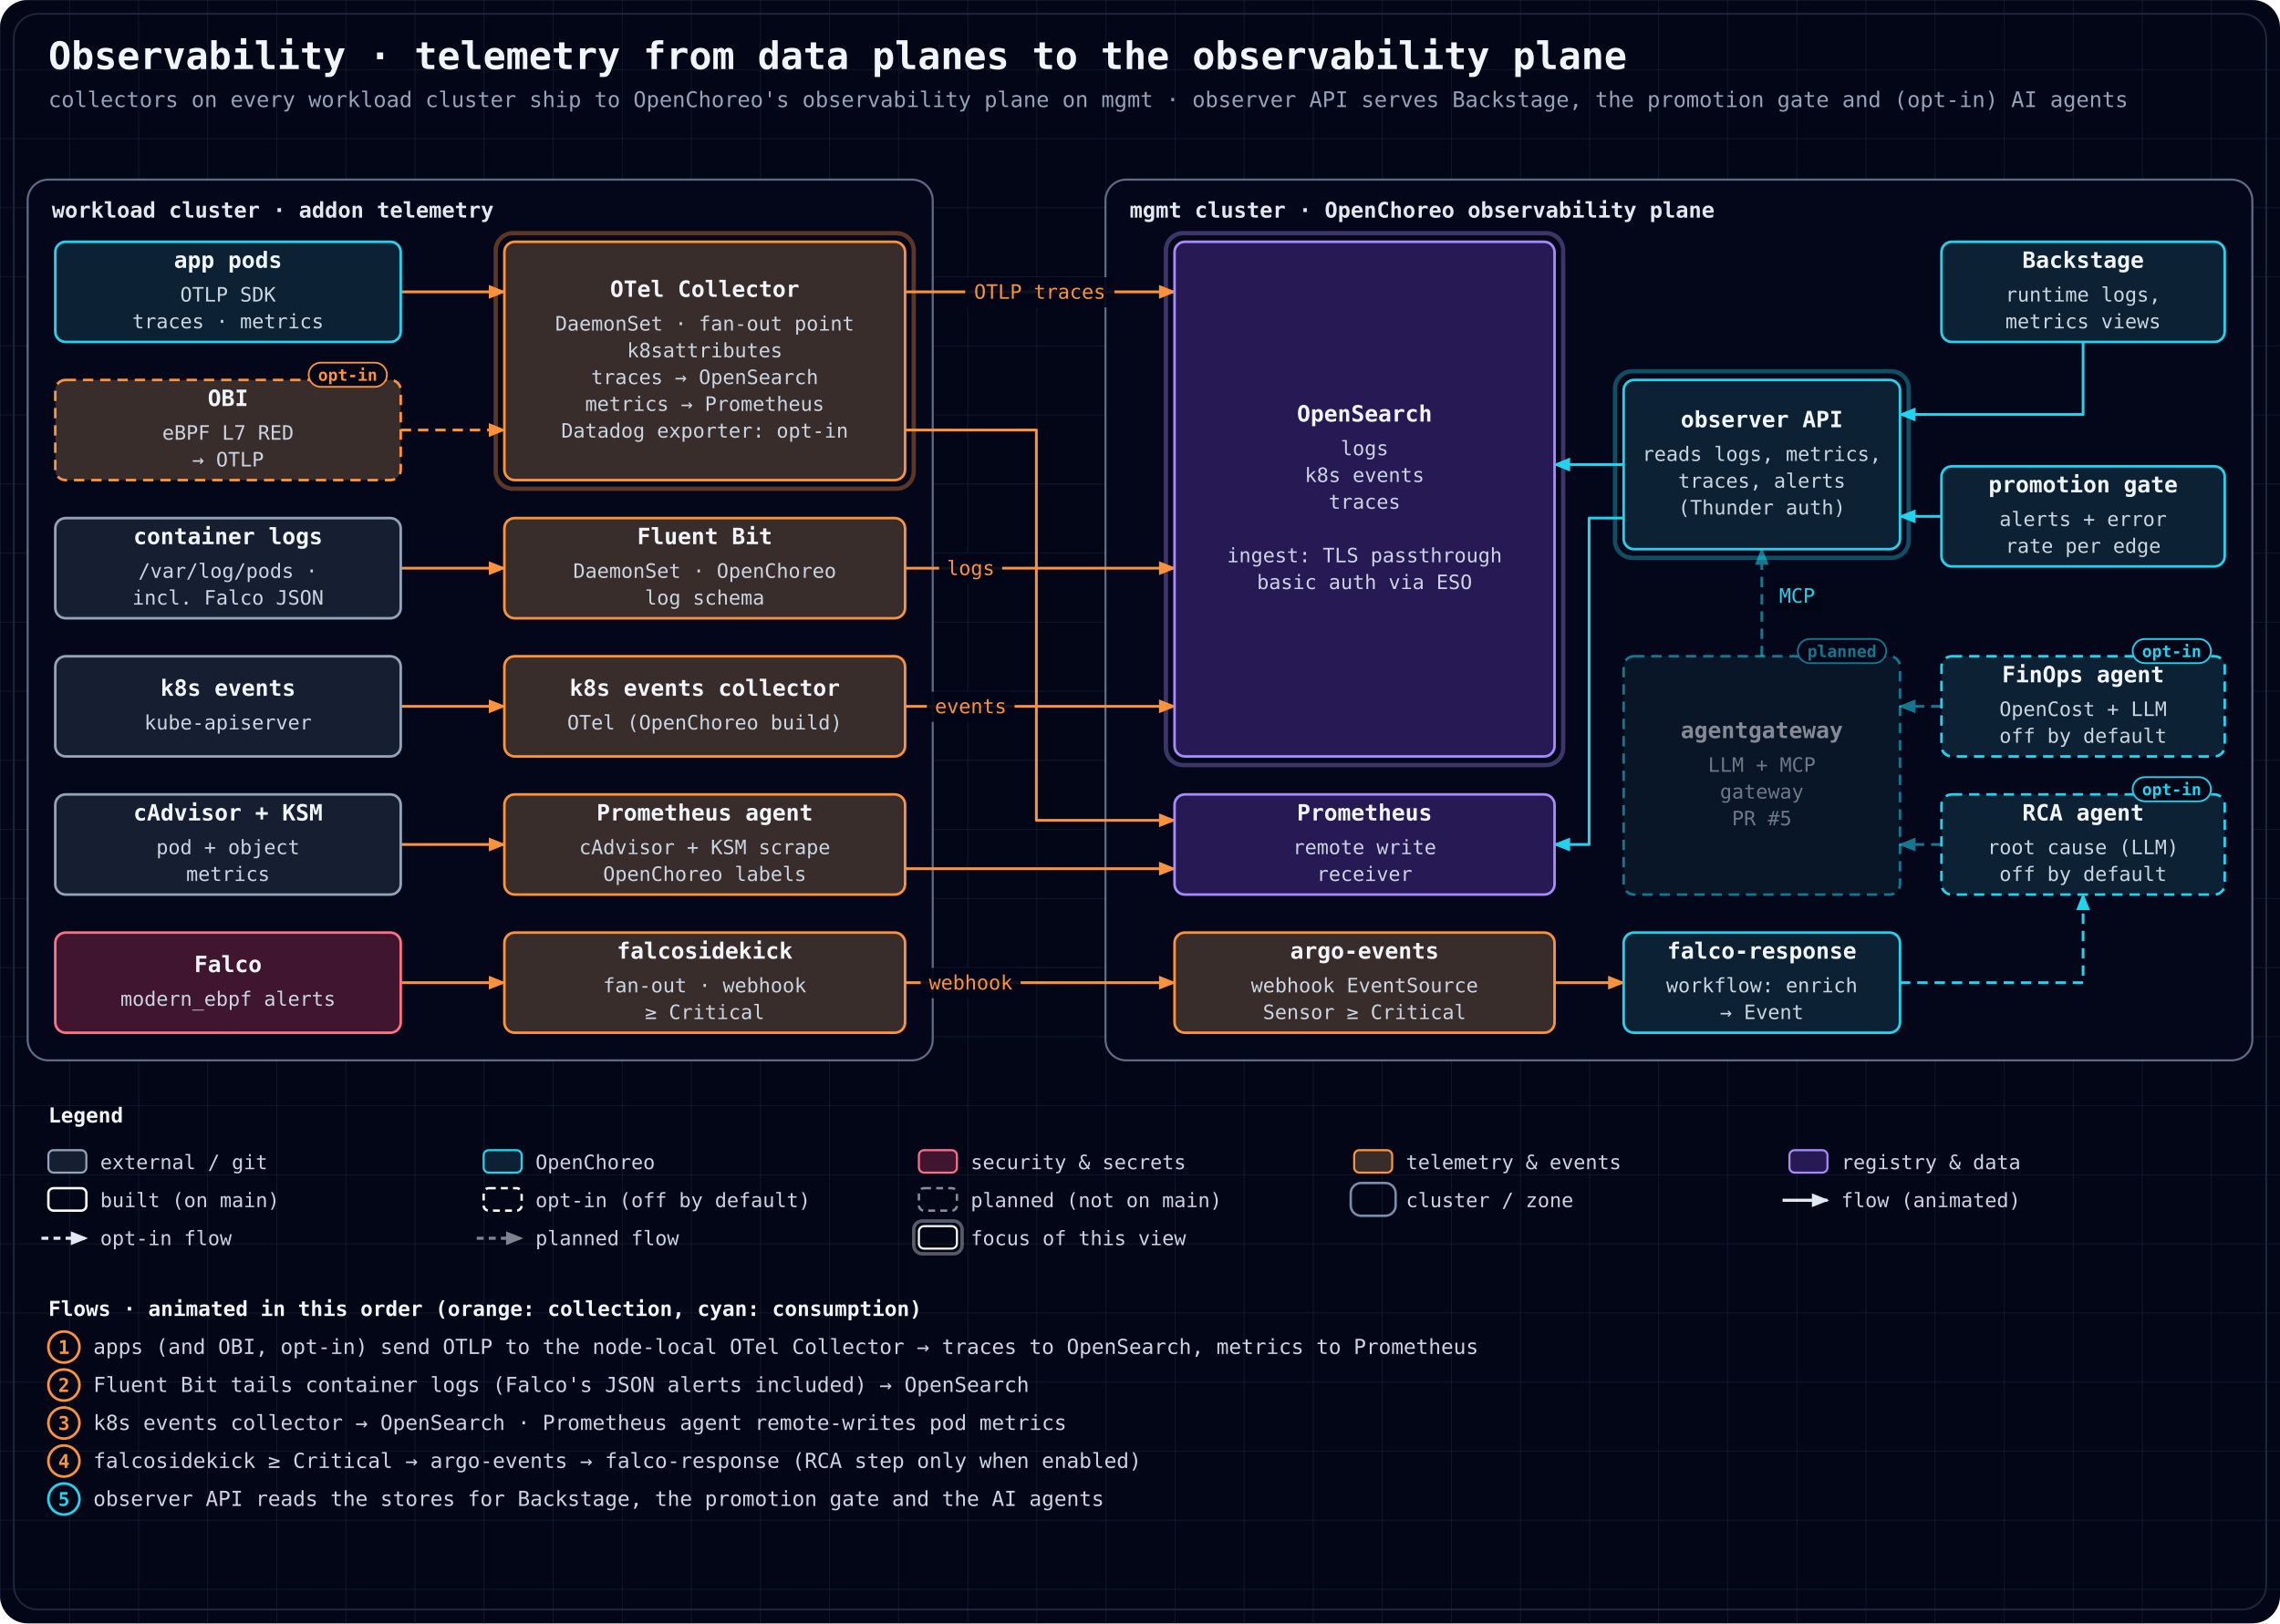
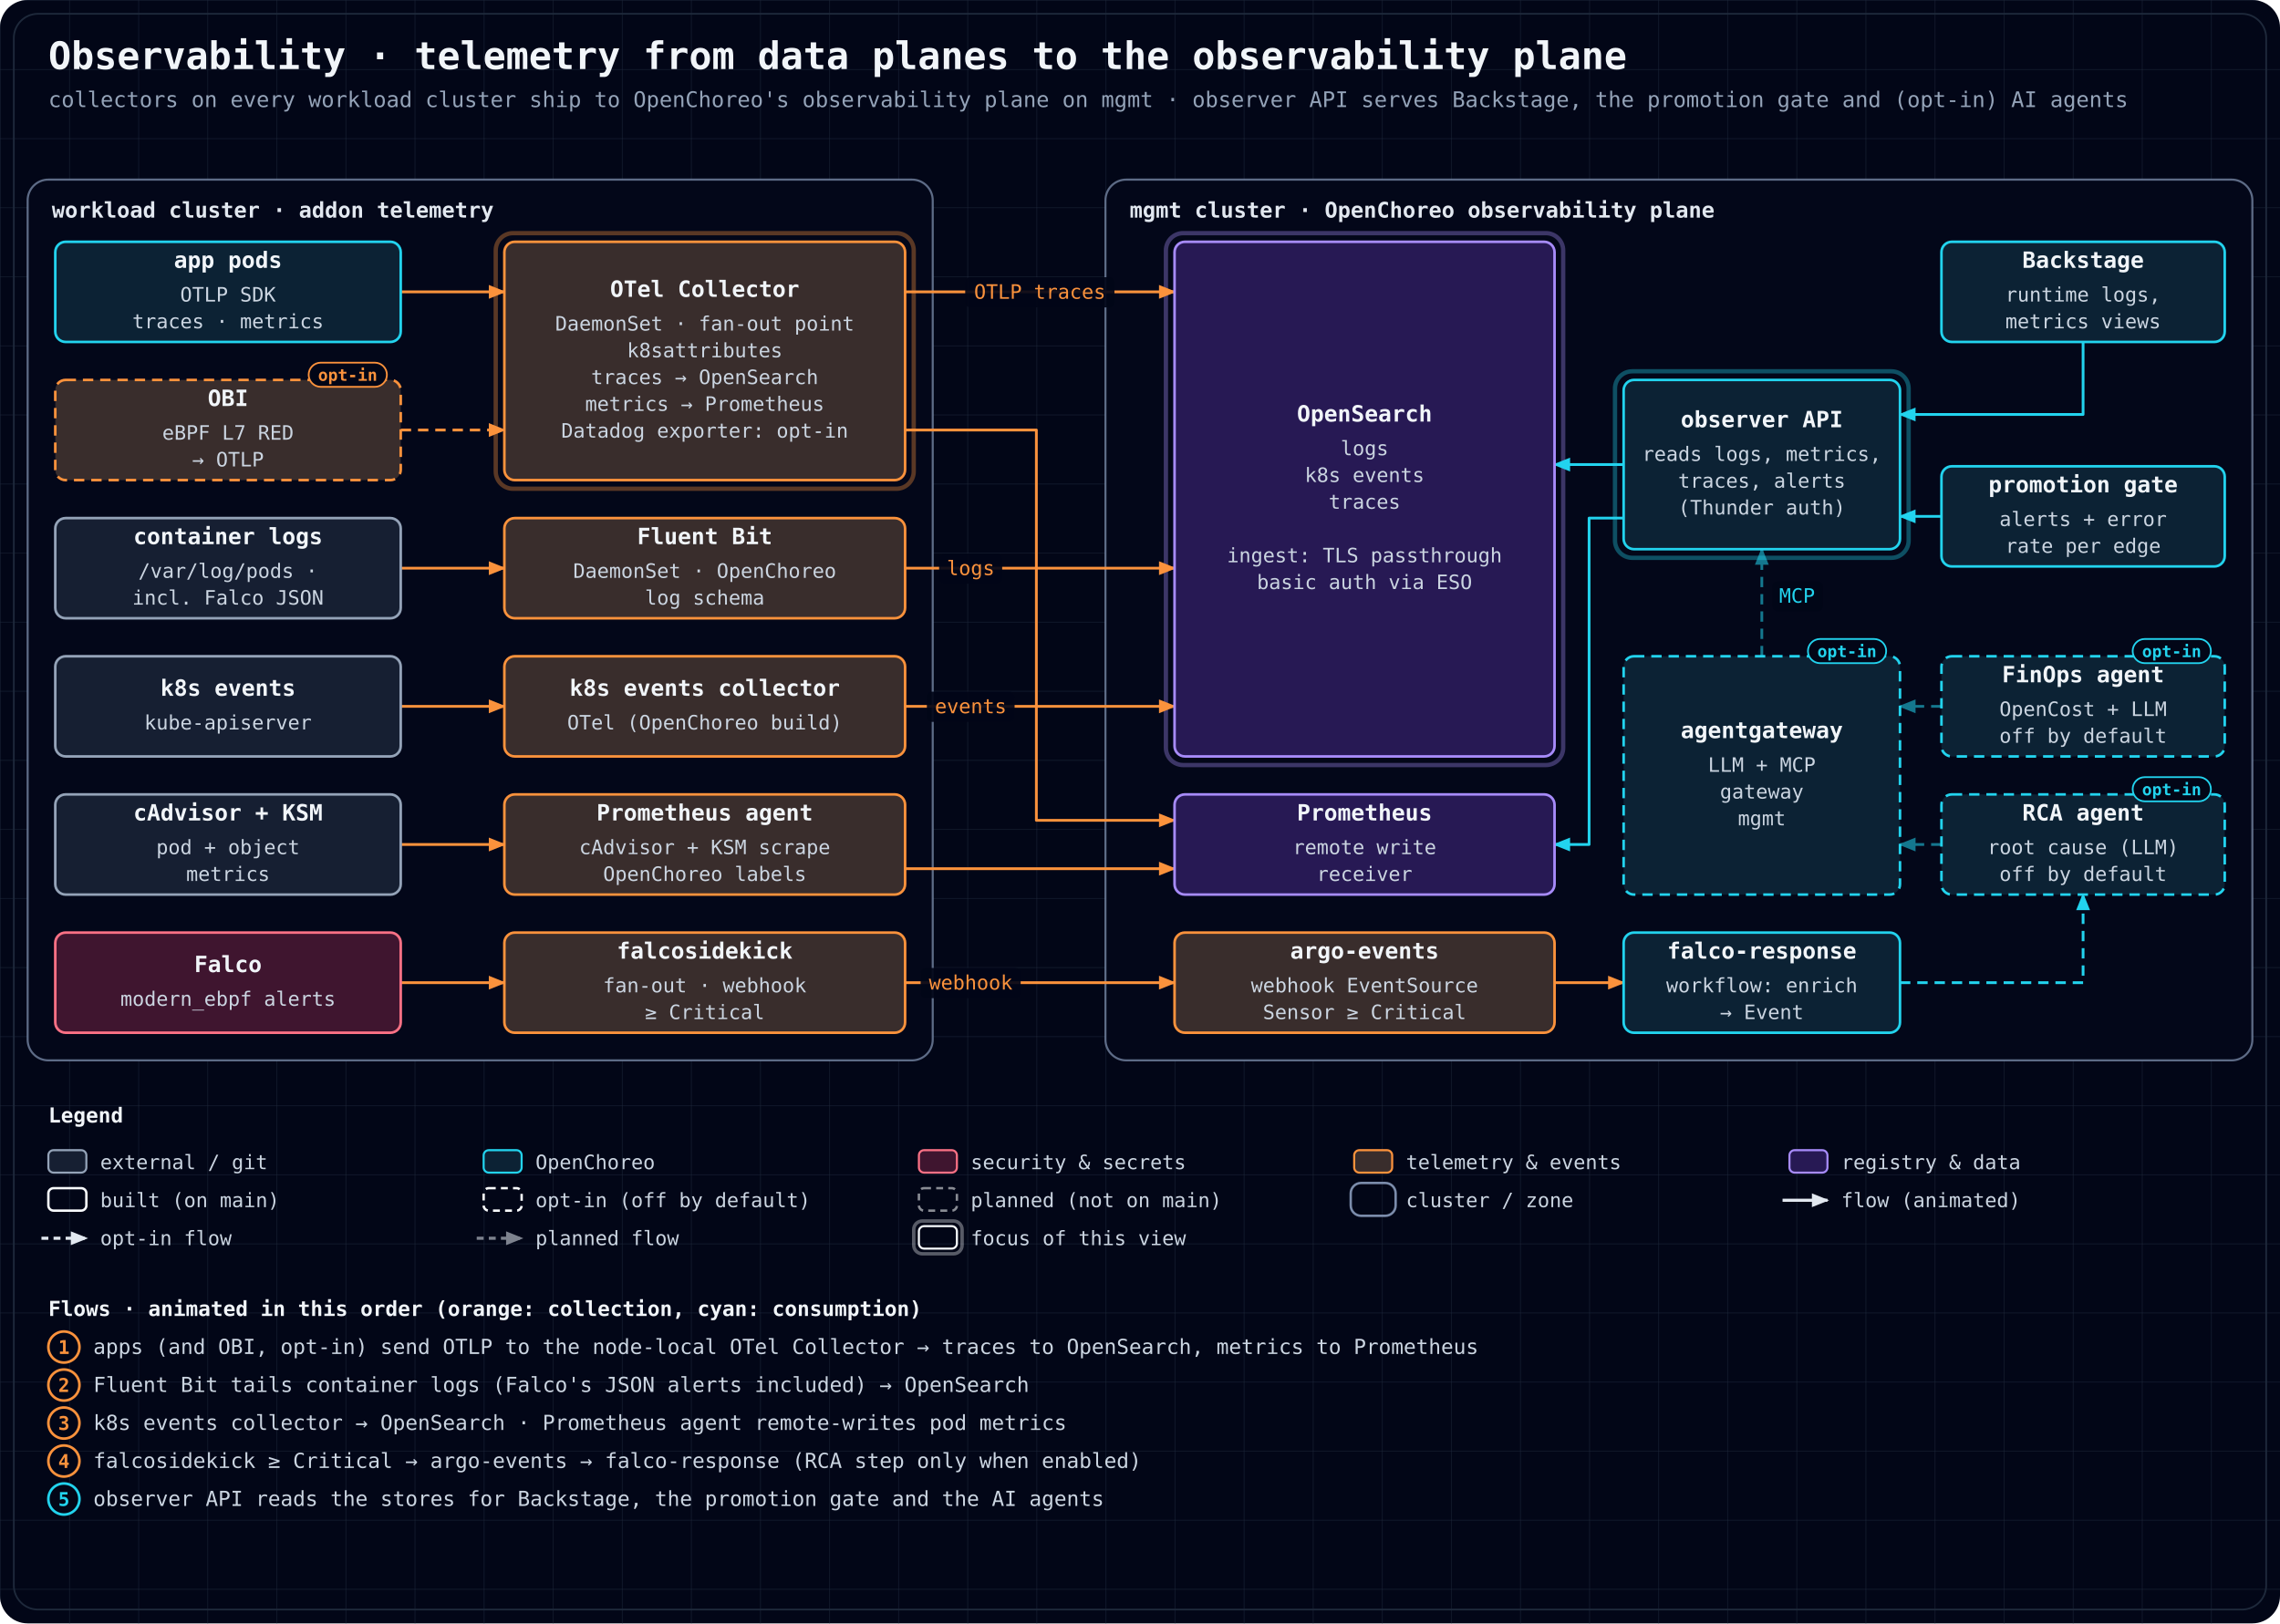
<svg xmlns="http://www.w3.org/2000/svg" width="1320" height="940" viewBox="0 0 1320 940" role="img" aria-label="Observability · telemetry from data planes to the observability plane">
  <style>.fx{fill:none;stroke-width:3;stroke-linecap:round;stroke-dasharray:5 9;opacity:0;animation:fxdash .8s linear infinite,fxseq 10.50s linear infinite both}@keyframes fxdash{to{stroke-dashoffset:-14}}@keyframes fxseq{0%{opacity:.3}4%{opacity:1}18.9%{opacity:1}24.9%{opacity:.3}100%{opacity:.3}}.pulse{opacity:.35;animation:pulse 2.6s ease-in-out infinite}@keyframes pulse{0%,100%{opacity:.15}50%{opacity:.9}}@media (prefers-reduced-motion:reduce){.fx,.pulse{animation:none}.fx{opacity:0}.pulse{opacity:.35}}</style>
  <defs>
    <pattern id="grid" width="40" height="40" patternUnits="userSpaceOnUse">
      <path d="M 40 0 L 0 0 0 40" fill="none" stroke="#1e293b" stroke-width="0.5" />
    </pattern>
    <marker id="ah22d3ee" markerWidth="10" markerHeight="8" refX="9" refY="4" orient="auto" markerUnits="userSpaceOnUse">
      <path d="M0,0 L10,4 L0,8 z" fill="#22d3ee" />
    </marker>
    <marker id="ahe2e8f0" markerWidth="10" markerHeight="8" refX="9" refY="4" orient="auto" markerUnits="userSpaceOnUse">
      <path d="M0,0 L10,4 L0,8 z" fill="#e2e8f0" />
    </marker>
    <marker id="ahfb923c" markerWidth="10" markerHeight="8" refX="9" refY="4" orient="auto" markerUnits="userSpaceOnUse">
      <path d="M0,0 L10,4 L0,8 z" fill="#fb923c" />
    </marker>
  </defs>
  <rect width="1320" height="940" rx="16" fill="#020617" />
  <rect width="1320" height="940" rx="16" fill="url(#grid)" />
  <rect x="8" y="8" width="1304" height="924" rx="14" fill="none" stroke="#1e293b" stroke-width="1" />
  <rect x="16" y="104" width="524" height="510" rx="12" fill="#020617" stroke="none" />
  <rect x="16" y="104" width="524" height="510" rx="12" fill="#0f172a" fill-opacity="0.10" stroke="#7b8cab" stroke-opacity="0.75" stroke-width="1.2" />
  <text x="30.0" y="126.0" font-family="JetBrains Mono, ui-monospace, SFMono-Regular, Menlo, monospace" font-size="12.5" font-weight="700" fill="#e2e8f0" text-anchor="start">workload cluster · addon telemetry</text>
  <rect x="640" y="104" width="664" height="510" rx="12" fill="#020617" stroke="none" />
  <rect x="640" y="104" width="664" height="510" rx="12" fill="#0f172a" fill-opacity="0.10" stroke="#7b8cab" stroke-opacity="0.75" stroke-width="1.2" />
  <text x="654.0" y="126.0" font-family="JetBrains Mono, ui-monospace, SFMono-Regular, Menlo, monospace" font-size="12.5" font-weight="700" fill="#e2e8f0" text-anchor="start">mgmt cluster · OpenChoreo observability plane</text>
  <rect class="pulse" x="287" y="135" width="242" height="148" rx="10" fill="none" stroke="#fb923c" stroke-width="2.5" />
  <rect class="pulse" x="675" y="135" width="230" height="308" rx="10" fill="none" stroke="#a78bfa" stroke-width="2.5" />
  <rect class="pulse" x="935" y="215" width="170" height="108" rx="10" fill="none" stroke="#22d3ee" stroke-width="2.5" />
  <path d="M 232.0 169.0 L 292.0 169.0" fill="none" stroke="#fb923c" stroke-width="1.6" stroke-linejoin="round" marker-end="url(#ahfb923c)" />
  <path d="M 232.0 249.0 L 292.0 249.0" fill="none" stroke="#fb923c" stroke-width="1.6" stroke-linejoin="round" stroke-dasharray="6,4" marker-end="url(#ahfb923c)" />
  <path d="M 524.0 169.0 L 680.0 169.0" fill="none" stroke="#fb923c" stroke-width="1.6" stroke-linejoin="round" marker-end="url(#ahfb923c)" />
  <path d="M 524.0 249.0 L 600.0 249.0 L 600.0 475.0 L 680.0 475.0" fill="none" stroke="#fb923c" stroke-width="1.6" stroke-linejoin="round" marker-end="url(#ahfb923c)" />
  <path d="M 232.0 329.0 L 292.0 329.0" fill="none" stroke="#fb923c" stroke-width="1.6" stroke-linejoin="round" marker-end="url(#ahfb923c)" />
  <path d="M 524.0 329.0 L 680.0 329.0" fill="none" stroke="#fb923c" stroke-width="1.6" stroke-linejoin="round" marker-end="url(#ahfb923c)" />
  <path d="M 232.0 409.0 L 292.0 409.0" fill="none" stroke="#fb923c" stroke-width="1.6" stroke-linejoin="round" marker-end="url(#ahfb923c)" />
  <path d="M 524.0 409.0 L 680.0 409.0" fill="none" stroke="#fb923c" stroke-width="1.6" stroke-linejoin="round" marker-end="url(#ahfb923c)" />
  <path d="M 232.0 489.0 L 292.0 489.0" fill="none" stroke="#fb923c" stroke-width="1.6" stroke-linejoin="round" marker-end="url(#ahfb923c)" />
  <path d="M 524.0 503.0 L 680.0 503.0" fill="none" stroke="#fb923c" stroke-width="1.6" stroke-linejoin="round" marker-end="url(#ahfb923c)" />
  <path d="M 232.0 569.0 L 292.0 569.0" fill="none" stroke="#fb923c" stroke-width="1.6" stroke-linejoin="round" marker-end="url(#ahfb923c)" />
  <path d="M 524.0 569.0 L 680.0 569.0" fill="none" stroke="#fb923c" stroke-width="1.6" stroke-linejoin="round" marker-end="url(#ahfb923c)" />
  <path d="M 940.0 269.0 L 900.0 269.0" fill="none" stroke="#22d3ee" stroke-width="1.6" stroke-linejoin="round" marker-end="url(#ah22d3ee)" />
  <path d="M 940.0 300.0 L 920.0 300.0 L 920.0 489.0 L 900.0 489.0" fill="none" stroke="#22d3ee" stroke-width="1.6" stroke-linejoin="round" marker-end="url(#ah22d3ee)" />
  <path d="M 1206.0 198.0 L 1206.0 240.0 L 1100.0 240.0" fill="none" stroke="#22d3ee" stroke-width="1.6" stroke-linejoin="round" marker-end="url(#ah22d3ee)" />
  <path d="M 1124.0 299.0 L 1100.0 299.0" fill="none" stroke="#22d3ee" stroke-width="1.6" stroke-linejoin="round" marker-end="url(#ah22d3ee)" />
  <path d="M 900.0 569.0 L 940.0 569.0" fill="none" stroke="#fb923c" stroke-width="1.6" stroke-linejoin="round" marker-end="url(#ahfb923c)" />
  <path d="M 1124.0 409.0 L 1100.0 409.0" fill="none" stroke="#22d3ee" stroke-width="1.6" stroke-linejoin="round" stroke-dasharray="6,4" opacity="0.55" marker-end="url(#ah22d3ee)" />
  <path d="M 1124.0 489.0 L 1100.0 489.0" fill="none" stroke="#22d3ee" stroke-width="1.6" stroke-linejoin="round" stroke-dasharray="6,4" opacity="0.55" marker-end="url(#ah22d3ee)" />
  <path d="M 1020.0 380.0 L 1020.0 318.0" fill="none" stroke="#22d3ee" stroke-width="1.6" stroke-linejoin="round" stroke-dasharray="6,4" opacity="0.55" marker-end="url(#ah22d3ee)" />
  <path d="M 1100.0 569.0 L 1206.0 569.0 L 1206.0 518.0" fill="none" stroke="#22d3ee" stroke-width="1.6" stroke-linejoin="round" stroke-dasharray="6,4" marker-end="url(#ah22d3ee)" />
  <path class="fx" d="M 232.0 169.0 L 292.0 169.0" stroke="#fdcda7" style="animation-delay:0s,0.00s" />
  <path class="fx" d="M 524.0 169.0 L 680.0 169.0" stroke="#fdcda7" style="animation-delay:0s,0.90s" />
  <path class="fx" d="M 524.0 249.0 L 600.0 249.0 L 600.0 475.0 L 680.0 475.0" stroke="#fdcda7" style="animation-delay:0s,0.90s" />
  <path class="fx" d="M 232.0 329.0 L 292.0 329.0" stroke="#fdcda7" style="animation-delay:0s,1.80s" />
  <path class="fx" d="M 524.0 329.0 L 680.0 329.0" stroke="#fdcda7" style="animation-delay:0s,1.80s" />
  <path class="fx" d="M 232.0 409.0 L 292.0 409.0" stroke="#fdcda7" style="animation-delay:0s,2.70s" />
  <path class="fx" d="M 524.0 409.0 L 680.0 409.0" stroke="#fdcda7" style="animation-delay:0s,2.70s" />
  <path class="fx" d="M 232.0 489.0 L 292.0 489.0" stroke="#fdcda7" style="animation-delay:0s,3.60s" />
  <path class="fx" d="M 524.0 503.0 L 680.0 503.0" stroke="#fdcda7" style="animation-delay:0s,3.60s" />
  <path class="fx" d="M 232.0 569.0 L 292.0 569.0" stroke="#fdcda7" style="animation-delay:0s,4.50s" />
  <path class="fx" d="M 524.0 569.0 L 680.0 569.0" stroke="#fdcda7" style="animation-delay:0s,4.50s" />
  <path class="fx" d="M 940.0 269.0 L 900.0 269.0" stroke="#9bebf7" style="animation-delay:0s,5.40s" />
  <path class="fx" d="M 940.0 300.0 L 920.0 300.0 L 920.0 489.0 L 900.0 489.0" stroke="#9bebf7" style="animation-delay:0s,5.40s" />
  <path class="fx" d="M 1206.0 198.0 L 1206.0 240.0 L 1100.0 240.0" stroke="#9bebf7" style="animation-delay:0s,6.30s" />
  <path class="fx" d="M 1124.0 299.0 L 1100.0 299.0" stroke="#9bebf7" style="animation-delay:0s,6.30s" />
  <path class="fx" d="M 900.0 569.0 L 940.0 569.0" stroke="#fdcda7" style="animation-delay:0s,7.20s" />
  <rect x="32" y="140" width="200" height="58" rx="6" fill="#0f172a" />
  <rect x="32" y="140" width="200" height="58" rx="6" fill="#083344" fill-opacity="0.4" stroke="#22d3ee" stroke-width="1.5" />
  <text x="132.0" y="155.1" font-family="JetBrains Mono, ui-monospace, SFMono-Regular, Menlo, monospace" font-size="13" font-weight="600" fill="#f1f5f9" text-anchor="middle">app pods</text>
  <text x="132.0" y="174.6" font-family="JetBrains Mono, ui-monospace, SFMono-Regular, Menlo, monospace" font-size="11.5" font-weight="400" fill="#cbd5e1" text-anchor="middle">OTLP SDK</text>
  <text x="132.0" y="190.1" font-family="JetBrains Mono, ui-monospace, SFMono-Regular, Menlo, monospace" font-size="11.5" font-weight="400" fill="#cbd5e1" text-anchor="middle">traces · metrics</text>
  <rect x="32" y="220" width="200" height="58" rx="6" fill="#0f172a" />
  <rect x="32" y="220" width="200" height="58" rx="6" fill="#fb923c" fill-opacity="0.18" stroke="#fb923c" stroke-width="1.5" stroke-dasharray="6,4" />
  <text x="132.0" y="235.1" font-family="JetBrains Mono, ui-monospace, SFMono-Regular, Menlo, monospace" font-size="13" font-weight="600" fill="#f1f5f9" text-anchor="middle">OBI</text>
  <text x="132.0" y="254.6" font-family="JetBrains Mono, ui-monospace, SFMono-Regular, Menlo, monospace" font-size="11.5" font-weight="400" fill="#cbd5e1" text-anchor="middle">eBPF L7 RED</text>
  <text x="132.0" y="270.1" font-family="JetBrains Mono, ui-monospace, SFMono-Regular, Menlo, monospace" font-size="11.5" font-weight="400" fill="#cbd5e1" text-anchor="middle">→ OTLP</text>
  <rect x="178.7" y="210" width="45.3" height="14" rx="7" fill="#020617" stroke="#fb923c" stroke-width="1" />
  <text x="201.3" y="220.5" font-family="JetBrains Mono, ui-monospace, SFMono-Regular, Menlo, monospace" font-size="9.5" font-weight="700" fill="#fb923c" text-anchor="middle">opt-in</text>
  <rect x="32" y="300" width="200" height="58" rx="6" fill="#0f172a" />
  <rect x="32" y="300" width="200" height="58" rx="6" fill="#1e293b" fill-opacity="0.5" stroke="#94a3b8" stroke-width="1.5" />
  <text x="132.0" y="315.1" font-family="JetBrains Mono, ui-monospace, SFMono-Regular, Menlo, monospace" font-size="13" font-weight="600" fill="#f1f5f9" text-anchor="middle">container logs</text>
  <text x="132.0" y="334.6" font-family="JetBrains Mono, ui-monospace, SFMono-Regular, Menlo, monospace" font-size="11.5" font-weight="400" fill="#cbd5e1" text-anchor="middle">/var/log/pods ·</text>
  <text x="132.0" y="350.1" font-family="JetBrains Mono, ui-monospace, SFMono-Regular, Menlo, monospace" font-size="11.5" font-weight="400" fill="#cbd5e1" text-anchor="middle">incl. Falco JSON</text>
  <rect x="32" y="380" width="200" height="58" rx="6" fill="#0f172a" />
  <rect x="32" y="380" width="200" height="58" rx="6" fill="#1e293b" fill-opacity="0.5" stroke="#94a3b8" stroke-width="1.5" />
  <text x="132.0" y="402.9" font-family="JetBrains Mono, ui-monospace, SFMono-Regular, Menlo, monospace" font-size="13" font-weight="600" fill="#f1f5f9" text-anchor="middle">k8s events</text>
  <text x="132.0" y="422.4" font-family="JetBrains Mono, ui-monospace, SFMono-Regular, Menlo, monospace" font-size="11.5" font-weight="400" fill="#cbd5e1" text-anchor="middle">kube-apiserver</text>
  <rect x="32" y="460" width="200" height="58" rx="6" fill="#0f172a" />
  <rect x="32" y="460" width="200" height="58" rx="6" fill="#1e293b" fill-opacity="0.5" stroke="#94a3b8" stroke-width="1.5" />
  <text x="132.0" y="475.1" font-family="JetBrains Mono, ui-monospace, SFMono-Regular, Menlo, monospace" font-size="13" font-weight="600" fill="#f1f5f9" text-anchor="middle">cAdvisor + KSM</text>
  <text x="132.0" y="494.6" font-family="JetBrains Mono, ui-monospace, SFMono-Regular, Menlo, monospace" font-size="11.5" font-weight="400" fill="#cbd5e1" text-anchor="middle">pod + object</text>
  <text x="132.0" y="510.1" font-family="JetBrains Mono, ui-monospace, SFMono-Regular, Menlo, monospace" font-size="11.5" font-weight="400" fill="#cbd5e1" text-anchor="middle">metrics</text>
  <rect x="32" y="540" width="200" height="58" rx="6" fill="#0f172a" />
  <rect x="32" y="540" width="200" height="58" rx="6" fill="#881337" fill-opacity="0.4" stroke="#fb7185" stroke-width="1.5" />
  <text x="132.0" y="562.9" font-family="JetBrains Mono, ui-monospace, SFMono-Regular, Menlo, monospace" font-size="13" font-weight="600" fill="#f1f5f9" text-anchor="middle">Falco</text>
  <text x="132.0" y="582.4" font-family="JetBrains Mono, ui-monospace, SFMono-Regular, Menlo, monospace" font-size="11.5" font-weight="400" fill="#cbd5e1" text-anchor="middle">modern_ebpf alerts</text>
  <rect x="292" y="140" width="232" height="138" rx="6" fill="#0f172a" />
  <rect x="292" y="140" width="232" height="138" rx="6" fill="#fb923c" fill-opacity="0.18" stroke="#fb923c" stroke-width="1.5" />
  <text x="408.0" y="171.9" font-family="JetBrains Mono, ui-monospace, SFMono-Regular, Menlo, monospace" font-size="13" font-weight="600" fill="#f1f5f9" text-anchor="middle">OTel Collector</text>
  <text x="408.0" y="191.4" font-family="JetBrains Mono, ui-monospace, SFMono-Regular, Menlo, monospace" font-size="11.5" font-weight="400" fill="#cbd5e1" text-anchor="middle">DaemonSet · fan-out point</text>
  <text x="408.0" y="206.9" font-family="JetBrains Mono, ui-monospace, SFMono-Regular, Menlo, monospace" font-size="11.5" font-weight="400" fill="#cbd5e1" text-anchor="middle">k8sattributes</text>
  <text x="408.0" y="222.4" font-family="JetBrains Mono, ui-monospace, SFMono-Regular, Menlo, monospace" font-size="11.5" font-weight="400" fill="#cbd5e1" text-anchor="middle">traces → OpenSearch</text>
  <text x="408.0" y="237.9" font-family="JetBrains Mono, ui-monospace, SFMono-Regular, Menlo, monospace" font-size="11.5" font-weight="400" fill="#cbd5e1" text-anchor="middle">metrics → Prometheus</text>
  <text x="408.0" y="253.4" font-family="JetBrains Mono, ui-monospace, SFMono-Regular, Menlo, monospace" font-size="11.5" font-weight="400" fill="#cbd5e1" text-anchor="middle">Datadog exporter: opt-in</text>
  <rect x="292" y="300" width="232" height="58" rx="6" fill="#0f172a" />
  <rect x="292" y="300" width="232" height="58" rx="6" fill="#fb923c" fill-opacity="0.18" stroke="#fb923c" stroke-width="1.5" />
  <text x="408.0" y="315.1" font-family="JetBrains Mono, ui-monospace, SFMono-Regular, Menlo, monospace" font-size="13" font-weight="600" fill="#f1f5f9" text-anchor="middle">Fluent Bit</text>
  <text x="408.0" y="334.6" font-family="JetBrains Mono, ui-monospace, SFMono-Regular, Menlo, monospace" font-size="11.5" font-weight="400" fill="#cbd5e1" text-anchor="middle">DaemonSet · OpenChoreo</text>
  <text x="408.0" y="350.1" font-family="JetBrains Mono, ui-monospace, SFMono-Regular, Menlo, monospace" font-size="11.5" font-weight="400" fill="#cbd5e1" text-anchor="middle">log schema</text>
  <rect x="292" y="380" width="232" height="58" rx="6" fill="#0f172a" />
  <rect x="292" y="380" width="232" height="58" rx="6" fill="#fb923c" fill-opacity="0.18" stroke="#fb923c" stroke-width="1.5" />
  <text x="408.0" y="402.9" font-family="JetBrains Mono, ui-monospace, SFMono-Regular, Menlo, monospace" font-size="13" font-weight="600" fill="#f1f5f9" text-anchor="middle">k8s events collector</text>
  <text x="408.0" y="422.4" font-family="JetBrains Mono, ui-monospace, SFMono-Regular, Menlo, monospace" font-size="11.5" font-weight="400" fill="#cbd5e1" text-anchor="middle">OTel (OpenChoreo build)</text>
  <rect x="292" y="460" width="232" height="58" rx="6" fill="#0f172a" />
  <rect x="292" y="460" width="232" height="58" rx="6" fill="#fb923c" fill-opacity="0.18" stroke="#fb923c" stroke-width="1.5" />
  <text x="408.0" y="475.1" font-family="JetBrains Mono, ui-monospace, SFMono-Regular, Menlo, monospace" font-size="13" font-weight="600" fill="#f1f5f9" text-anchor="middle">Prometheus agent</text>
  <text x="408.0" y="494.6" font-family="JetBrains Mono, ui-monospace, SFMono-Regular, Menlo, monospace" font-size="11.5" font-weight="400" fill="#cbd5e1" text-anchor="middle">cAdvisor + KSM scrape</text>
  <text x="408.0" y="510.1" font-family="JetBrains Mono, ui-monospace, SFMono-Regular, Menlo, monospace" font-size="11.5" font-weight="400" fill="#cbd5e1" text-anchor="middle">OpenChoreo labels</text>
  <rect x="292" y="540" width="232" height="58" rx="6" fill="#0f172a" />
  <rect x="292" y="540" width="232" height="58" rx="6" fill="#fb923c" fill-opacity="0.18" stroke="#fb923c" stroke-width="1.5" />
  <text x="408.0" y="555.1" font-family="JetBrains Mono, ui-monospace, SFMono-Regular, Menlo, monospace" font-size="13" font-weight="600" fill="#f1f5f9" text-anchor="middle">falcosidekick</text>
  <text x="408.0" y="574.6" font-family="JetBrains Mono, ui-monospace, SFMono-Regular, Menlo, monospace" font-size="11.5" font-weight="400" fill="#cbd5e1" text-anchor="middle">fan-out · webhook</text>
  <text x="408.0" y="590.1" font-family="JetBrains Mono, ui-monospace, SFMono-Regular, Menlo, monospace" font-size="11.5" font-weight="400" fill="#cbd5e1" text-anchor="middle">≥ Critical</text>
  <rect x="680" y="140" width="220" height="298" rx="6" fill="#0f172a" />
  <rect x="680" y="140" width="220" height="298" rx="6" fill="#4c1d95" fill-opacity="0.4" stroke="#a78bfa" stroke-width="1.5" />
  <text x="790.0" y="244.1" font-family="JetBrains Mono, ui-monospace, SFMono-Regular, Menlo, monospace" font-size="13" font-weight="600" fill="#f1f5f9" text-anchor="middle">OpenSearch</text>
  <text x="790.0" y="263.6" font-family="JetBrains Mono, ui-monospace, SFMono-Regular, Menlo, monospace" font-size="11.5" font-weight="400" fill="#cbd5e1" text-anchor="middle">logs</text>
  <text x="790.0" y="279.1" font-family="JetBrains Mono, ui-monospace, SFMono-Regular, Menlo, monospace" font-size="11.5" font-weight="400" fill="#cbd5e1" text-anchor="middle">k8s events</text>
  <text x="790.0" y="294.6" font-family="JetBrains Mono, ui-monospace, SFMono-Regular, Menlo, monospace" font-size="11.5" font-weight="400" fill="#cbd5e1" text-anchor="middle">traces</text>
  <text x="790.0" y="310.1" font-family="JetBrains Mono, ui-monospace, SFMono-Regular, Menlo, monospace" font-size="11.5" font-weight="400" fill="#cbd5e1" text-anchor="middle" />
  <text x="790.0" y="325.6" font-family="JetBrains Mono, ui-monospace, SFMono-Regular, Menlo, monospace" font-size="11.5" font-weight="400" fill="#cbd5e1" text-anchor="middle">ingest: TLS passthrough</text>
  <text x="790.0" y="341.1" font-family="JetBrains Mono, ui-monospace, SFMono-Regular, Menlo, monospace" font-size="11.5" font-weight="400" fill="#cbd5e1" text-anchor="middle">basic auth via ESO</text>
  <rect x="680" y="460" width="220" height="58" rx="6" fill="#0f172a" />
  <rect x="680" y="460" width="220" height="58" rx="6" fill="#4c1d95" fill-opacity="0.4" stroke="#a78bfa" stroke-width="1.5" />
  <text x="790.0" y="475.1" font-family="JetBrains Mono, ui-monospace, SFMono-Regular, Menlo, monospace" font-size="13" font-weight="600" fill="#f1f5f9" text-anchor="middle">Prometheus</text>
  <text x="790.0" y="494.6" font-family="JetBrains Mono, ui-monospace, SFMono-Regular, Menlo, monospace" font-size="11.5" font-weight="400" fill="#cbd5e1" text-anchor="middle">remote write</text>
  <text x="790.0" y="510.1" font-family="JetBrains Mono, ui-monospace, SFMono-Regular, Menlo, monospace" font-size="11.5" font-weight="400" fill="#cbd5e1" text-anchor="middle">receiver</text>
  <rect x="680" y="540" width="220" height="58" rx="6" fill="#0f172a" />
  <rect x="680" y="540" width="220" height="58" rx="6" fill="#fb923c" fill-opacity="0.18" stroke="#fb923c" stroke-width="1.5" />
  <text x="790.0" y="555.1" font-family="JetBrains Mono, ui-monospace, SFMono-Regular, Menlo, monospace" font-size="13" font-weight="600" fill="#f1f5f9" text-anchor="middle">argo-events</text>
  <text x="790.0" y="574.6" font-family="JetBrains Mono, ui-monospace, SFMono-Regular, Menlo, monospace" font-size="11.5" font-weight="400" fill="#cbd5e1" text-anchor="middle">webhook EventSource</text>
  <text x="790.0" y="590.1" font-family="JetBrains Mono, ui-monospace, SFMono-Regular, Menlo, monospace" font-size="11.5" font-weight="400" fill="#cbd5e1" text-anchor="middle">Sensor ≥ Critical</text>
  <rect x="940" y="220" width="160" height="98" rx="6" fill="#0f172a" />
  <rect x="940" y="220" width="160" height="98" rx="6" fill="#083344" fill-opacity="0.4" stroke="#22d3ee" stroke-width="1.5" />
  <text x="1020.0" y="247.4" font-family="JetBrains Mono, ui-monospace, SFMono-Regular, Menlo, monospace" font-size="13" font-weight="600" fill="#f1f5f9" text-anchor="middle">observer API</text>
  <text x="1020.0" y="266.9" font-family="JetBrains Mono, ui-monospace, SFMono-Regular, Menlo, monospace" font-size="11.5" font-weight="400" fill="#cbd5e1" text-anchor="middle">reads logs, metrics,</text>
  <text x="1020.0" y="282.4" font-family="JetBrains Mono, ui-monospace, SFMono-Regular, Menlo, monospace" font-size="11.5" font-weight="400" fill="#cbd5e1" text-anchor="middle">traces, alerts</text>
  <text x="1020.0" y="297.9" font-family="JetBrains Mono, ui-monospace, SFMono-Regular, Menlo, monospace" font-size="11.5" font-weight="400" fill="#cbd5e1" text-anchor="middle">(Thunder auth)</text>
-   <g opacity="0.55">
-     <rect x="940" y="380" width="160" height="138" rx="6" fill="#0f172a" />
-     <rect x="940" y="380" width="160" height="138" rx="6" fill="#083344" fill-opacity="0.4" stroke="#22d3ee" stroke-width="1.5" stroke-dasharray="6,4" />
-     <text x="1020.0" y="427.4" font-family="JetBrains Mono, ui-monospace, SFMono-Regular, Menlo, monospace" font-size="13" font-weight="600" fill="#f1f5f9" text-anchor="middle">agentgateway</text>
-     <text x="1020.0" y="446.9" font-family="JetBrains Mono, ui-monospace, SFMono-Regular, Menlo, monospace" font-size="11.5" font-weight="400" fill="#cbd5e1" text-anchor="middle">LLM + MCP</text>
-     <text x="1020.0" y="462.4" font-family="JetBrains Mono, ui-monospace, SFMono-Regular, Menlo, monospace" font-size="11.5" font-weight="400" fill="#cbd5e1" text-anchor="middle">gateway</text>
-     <text x="1020.0" y="477.9" font-family="JetBrains Mono, ui-monospace, SFMono-Regular, Menlo, monospace" font-size="11.5" font-weight="400" fill="#cbd5e1" text-anchor="middle">PR #5</text>
-     <rect x="1040.8" y="370" width="51.2" height="14" rx="7" fill="#020617" stroke="#22d3ee" stroke-width="1" />
-     <text x="1066.4" y="380.5" font-family="JetBrains Mono, ui-monospace, SFMono-Regular, Menlo, monospace" font-size="9.5" font-weight="700" fill="#22d3ee" text-anchor="middle">planned</text>
-   </g>
+   <rect x="940" y="380" width="160" height="138" rx="6" fill="#0f172a" />
+   <rect x="940" y="380" width="160" height="138" rx="6" fill="#083344" fill-opacity="0.4" stroke="#22d3ee" stroke-width="1.5" stroke-dasharray="6,4" />
+   <text x="1020.0" y="427.4" font-family="JetBrains Mono, ui-monospace, SFMono-Regular, Menlo, monospace" font-size="13" font-weight="600" fill="#f1f5f9" text-anchor="middle">agentgateway</text>
+   <text x="1020.0" y="446.9" font-family="JetBrains Mono, ui-monospace, SFMono-Regular, Menlo, monospace" font-size="11.5" font-weight="400" fill="#cbd5e1" text-anchor="middle">LLM + MCP</text>
+   <text x="1020.0" y="462.4" font-family="JetBrains Mono, ui-monospace, SFMono-Regular, Menlo, monospace" font-size="11.5" font-weight="400" fill="#cbd5e1" text-anchor="middle">gateway</text>
+   <text x="1020.0" y="477.9" font-family="JetBrains Mono, ui-monospace, SFMono-Regular, Menlo, monospace" font-size="11.5" font-weight="400" fill="#cbd5e1" text-anchor="middle">mgmt</text>
+   <rect x="1046.7" y="370" width="45.3" height="14" rx="7" fill="#020617" stroke="#22d3ee" stroke-width="1" />
+   <text x="1069.3" y="380.5" font-family="JetBrains Mono, ui-monospace, SFMono-Regular, Menlo, monospace" font-size="9.5" font-weight="700" fill="#22d3ee" text-anchor="middle">opt-in</text>
  <rect x="940" y="540" width="160" height="58" rx="6" fill="#0f172a" />
  <rect x="940" y="540" width="160" height="58" rx="6" fill="#083344" fill-opacity="0.4" stroke="#22d3ee" stroke-width="1.5" />
  <text x="1020.0" y="555.1" font-family="JetBrains Mono, ui-monospace, SFMono-Regular, Menlo, monospace" font-size="13" font-weight="600" fill="#f1f5f9" text-anchor="middle">falco-response</text>
  <text x="1020.0" y="574.6" font-family="JetBrains Mono, ui-monospace, SFMono-Regular, Menlo, monospace" font-size="11.5" font-weight="400" fill="#cbd5e1" text-anchor="middle">workflow: enrich</text>
  <text x="1020.0" y="590.1" font-family="JetBrains Mono, ui-monospace, SFMono-Regular, Menlo, monospace" font-size="11.5" font-weight="400" fill="#cbd5e1" text-anchor="middle">→ Event</text>
  <rect x="1124" y="140" width="164" height="58" rx="6" fill="#0f172a" />
  <rect x="1124" y="140" width="164" height="58" rx="6" fill="#083344" fill-opacity="0.4" stroke="#22d3ee" stroke-width="1.5" />
  <text x="1206.0" y="155.1" font-family="JetBrains Mono, ui-monospace, SFMono-Regular, Menlo, monospace" font-size="13" font-weight="600" fill="#f1f5f9" text-anchor="middle">Backstage</text>
  <text x="1206.0" y="174.6" font-family="JetBrains Mono, ui-monospace, SFMono-Regular, Menlo, monospace" font-size="11.5" font-weight="400" fill="#cbd5e1" text-anchor="middle">runtime logs,</text>
  <text x="1206.0" y="190.1" font-family="JetBrains Mono, ui-monospace, SFMono-Regular, Menlo, monospace" font-size="11.5" font-weight="400" fill="#cbd5e1" text-anchor="middle">metrics views</text>
  <rect x="1124" y="270" width="164" height="58" rx="6" fill="#0f172a" />
  <rect x="1124" y="270" width="164" height="58" rx="6" fill="#083344" fill-opacity="0.4" stroke="#22d3ee" stroke-width="1.5" />
  <text x="1206.0" y="285.1" font-family="JetBrains Mono, ui-monospace, SFMono-Regular, Menlo, monospace" font-size="13" font-weight="600" fill="#f1f5f9" text-anchor="middle">promotion gate</text>
  <text x="1206.0" y="304.6" font-family="JetBrains Mono, ui-monospace, SFMono-Regular, Menlo, monospace" font-size="11.5" font-weight="400" fill="#cbd5e1" text-anchor="middle">alerts + error</text>
  <text x="1206.0" y="320.1" font-family="JetBrains Mono, ui-monospace, SFMono-Regular, Menlo, monospace" font-size="11.5" font-weight="400" fill="#cbd5e1" text-anchor="middle">rate per edge</text>
  <rect x="1124" y="380" width="164" height="58" rx="6" fill="#0f172a" />
  <rect x="1124" y="380" width="164" height="58" rx="6" fill="#083344" fill-opacity="0.4" stroke="#22d3ee" stroke-width="1.5" stroke-dasharray="6,4" />
  <text x="1206.0" y="395.1" font-family="JetBrains Mono, ui-monospace, SFMono-Regular, Menlo, monospace" font-size="13" font-weight="600" fill="#f1f5f9" text-anchor="middle">FinOps agent</text>
  <text x="1206.0" y="414.6" font-family="JetBrains Mono, ui-monospace, SFMono-Regular, Menlo, monospace" font-size="11.5" font-weight="400" fill="#cbd5e1" text-anchor="middle">OpenCost + LLM</text>
  <text x="1206.0" y="430.1" font-family="JetBrains Mono, ui-monospace, SFMono-Regular, Menlo, monospace" font-size="11.5" font-weight="400" fill="#cbd5e1" text-anchor="middle">off by default</text>
  <rect x="1234.7" y="370" width="45.3" height="14" rx="7" fill="#020617" stroke="#22d3ee" stroke-width="1" />
  <text x="1257.3" y="380.5" font-family="JetBrains Mono, ui-monospace, SFMono-Regular, Menlo, monospace" font-size="9.5" font-weight="700" fill="#22d3ee" text-anchor="middle">opt-in</text>
  <rect x="1124" y="460" width="164" height="58" rx="6" fill="#0f172a" />
  <rect x="1124" y="460" width="164" height="58" rx="6" fill="#083344" fill-opacity="0.4" stroke="#22d3ee" stroke-width="1.5" stroke-dasharray="6,4" />
  <text x="1206.0" y="475.1" font-family="JetBrains Mono, ui-monospace, SFMono-Regular, Menlo, monospace" font-size="13" font-weight="600" fill="#f1f5f9" text-anchor="middle">RCA agent</text>
  <text x="1206.0" y="494.6" font-family="JetBrains Mono, ui-monospace, SFMono-Regular, Menlo, monospace" font-size="11.5" font-weight="400" fill="#cbd5e1" text-anchor="middle">root cause (LLM)</text>
  <text x="1206.0" y="510.1" font-family="JetBrains Mono, ui-monospace, SFMono-Regular, Menlo, monospace" font-size="11.5" font-weight="400" fill="#cbd5e1" text-anchor="middle">off by default</text>
  <rect x="1234.7" y="450" width="45.3" height="14" rx="7" fill="#020617" stroke="#22d3ee" stroke-width="1" />
  <text x="1257.3" y="460.5" font-family="JetBrains Mono, ui-monospace, SFMono-Regular, Menlo, monospace" font-size="9.5" font-weight="700" fill="#22d3ee" text-anchor="middle">opt-in</text>
  <text x="28.0" y="40.0" font-family="JetBrains Mono, ui-monospace, SFMono-Regular, Menlo, monospace" font-size="22" font-weight="700" fill="#f1f5f9" text-anchor="start">Observability · telemetry from data planes to the observability plane</text>
  <text x="28.0" y="62.0" font-family="JetBrains Mono, ui-monospace, SFMono-Regular, Menlo, monospace" font-size="12.5" font-weight="400" fill="#94a3b8" text-anchor="start">collectors on every workload cluster ship to OpenChoreo's observability plane on mgmt · observer API serves Backstage, the promotion gate and (opt-in) AI agents</text>
  <rect x="558.8" y="160.5" width="86.4" height="17.5" rx="3" fill="#020617" fill-opacity="0.92" />
  <text x="602.0" y="173.0" font-family="JetBrains Mono, ui-monospace, SFMono-Regular, Menlo, monospace" font-size="11.5" font-weight="400" fill="#fb923c" text-anchor="middle">OTLP traces</text>
  <rect x="543.7" y="320.5" width="36.5" height="17.5" rx="3" fill="#020617" fill-opacity="0.92" />
  <text x="562.0" y="333.0" font-family="JetBrains Mono, ui-monospace, SFMono-Regular, Menlo, monospace" font-size="11.5" font-weight="400" fill="#fb923c" text-anchor="middle">logs</text>
  <rect x="536.6" y="400.5" width="50.8" height="17.5" rx="3" fill="#020617" fill-opacity="0.92" />
  <text x="562.0" y="413.0" font-family="JetBrains Mono, ui-monospace, SFMono-Regular, Menlo, monospace" font-size="11.5" font-weight="400" fill="#fb923c" text-anchor="middle">events</text>
  <rect x="533.0" y="560.5" width="57.9" height="17.5" rx="3" fill="#020617" fill-opacity="0.92" />
  <text x="562.0" y="573.0" font-family="JetBrains Mono, ui-monospace, SFMono-Regular, Menlo, monospace" font-size="11.5" font-weight="400" fill="#fb923c" text-anchor="middle">webhook</text>
  <rect x="1026.0" y="336.5" width="29.4" height="17.5" rx="3" fill="#020617" fill-opacity="0.92" />
  <text x="1030.0" y="349.0" font-family="JetBrains Mono, ui-monospace, SFMono-Regular, Menlo, monospace" font-size="11.5" font-weight="400" fill="#22d3ee" text-anchor="start">MCP</text>
  <text x="28.0" y="650.0" font-family="JetBrains Mono, ui-monospace, SFMono-Regular, Menlo, monospace" font-size="12" font-weight="700" fill="#f1f5f9" text-anchor="start">Legend</text>
  <rect x="28" y="666" width="22" height="13" rx="3" fill="#0f172a" />
  <rect x="28" y="666" width="22" height="13" rx="3" fill="#1e293b" fill-opacity="0.5" stroke="#94a3b8" stroke-width="1.2" />
  <text x="58.0" y="677.0" font-family="JetBrains Mono, ui-monospace, SFMono-Regular, Menlo, monospace" font-size="11.5" font-weight="400" fill="#cbd5e1" text-anchor="start">external / git</text>
  <rect x="280" y="666" width="22" height="13" rx="3" fill="#0f172a" />
  <rect x="280" y="666" width="22" height="13" rx="3" fill="#083344" fill-opacity="0.4" stroke="#22d3ee" stroke-width="1.2" />
  <text x="310.0" y="677.0" font-family="JetBrains Mono, ui-monospace, SFMono-Regular, Menlo, monospace" font-size="11.5" font-weight="400" fill="#cbd5e1" text-anchor="start">OpenChoreo</text>
  <rect x="532" y="666" width="22" height="13" rx="3" fill="#0f172a" />
  <rect x="532" y="666" width="22" height="13" rx="3" fill="#881337" fill-opacity="0.4" stroke="#fb7185" stroke-width="1.2" />
  <text x="562.0" y="677.0" font-family="JetBrains Mono, ui-monospace, SFMono-Regular, Menlo, monospace" font-size="11.5" font-weight="400" fill="#cbd5e1" text-anchor="start">security &amp; secrets</text>
  <rect x="784" y="666" width="22" height="13" rx="3" fill="#0f172a" />
  <rect x="784" y="666" width="22" height="13" rx="3" fill="#fb923c" fill-opacity="0.18" stroke="#fb923c" stroke-width="1.2" />
  <text x="814.0" y="677.0" font-family="JetBrains Mono, ui-monospace, SFMono-Regular, Menlo, monospace" font-size="11.5" font-weight="400" fill="#cbd5e1" text-anchor="start">telemetry &amp; events</text>
  <rect x="1036" y="666" width="22" height="13" rx="3" fill="#0f172a" />
  <rect x="1036" y="666" width="22" height="13" rx="3" fill="#4c1d95" fill-opacity="0.4" stroke="#a78bfa" stroke-width="1.2" />
  <text x="1066.0" y="677.0" font-family="JetBrains Mono, ui-monospace, SFMono-Regular, Menlo, monospace" font-size="11.5" font-weight="400" fill="#cbd5e1" text-anchor="start">registry &amp; data</text>
  <rect x="28" y="688" width="22" height="13" rx="3" fill="none" stroke="#f8fafc" stroke-width="1.4" />
  <text x="58.0" y="699.0" font-family="JetBrains Mono, ui-monospace, SFMono-Regular, Menlo, monospace" font-size="11.5" font-weight="400" fill="#cbd5e1" text-anchor="start">built (on main)</text>
  <rect x="280" y="688" width="22" height="13" rx="3" fill="none" stroke="#f8fafc" stroke-width="1.4" stroke-dasharray="4,3" />
  <text x="310.0" y="699.0" font-family="JetBrains Mono, ui-monospace, SFMono-Regular, Menlo, monospace" font-size="11.5" font-weight="400" fill="#cbd5e1" text-anchor="start">opt-in (off by default)</text>
  <rect x="532" y="688" width="22" height="13" rx="3" fill="none" stroke="#f8fafc" stroke-width="1.4" stroke-dasharray="4,3" opacity="0.55" />
  <text x="562.0" y="699.0" font-family="JetBrains Mono, ui-monospace, SFMono-Regular, Menlo, monospace" font-size="11.5" font-weight="400" fill="#cbd5e1" text-anchor="start">planned (not on main)</text>
  <rect x="782" y="685" width="26" height="19" rx="6" fill="none" stroke="#7b8cab" stroke-width="1.4" />
  <text x="814.0" y="699.0" font-family="JetBrains Mono, ui-monospace, SFMono-Regular, Menlo, monospace" font-size="11.5" font-weight="400" fill="#cbd5e1" text-anchor="start">cluster / zone</text>
  <path d="M 1032 695 L 1058 695" stroke="#e2e8f0" stroke-width="1.8" marker-end="url(#ahe2e8f0)" />
  <path class="fx" d="M 1032 695 L 1058 695" stroke="#ced5df" style="animation-delay:0s,0.00s" />
  <text x="1066.0" y="699.0" font-family="JetBrains Mono, ui-monospace, SFMono-Regular, Menlo, monospace" font-size="11.5" font-weight="400" fill="#cbd5e1" text-anchor="start">flow (animated)</text>
  <line x1="24" y1="717" x2="50" y2="717" stroke="#e2e8f0" stroke-width="1.8" stroke-dasharray="4,3" marker-end="url(#ahe2e8f0)" />
  <text x="58.0" y="721.0" font-family="JetBrains Mono, ui-monospace, SFMono-Regular, Menlo, monospace" font-size="11.5" font-weight="400" fill="#cbd5e1" text-anchor="start">opt-in flow</text>
  <line x1="276" y1="717" x2="302" y2="717" stroke="#e2e8f0" stroke-width="1.8" stroke-dasharray="4,3" opacity="0.55" marker-end="url(#ahe2e8f0)" />
  <text x="310.0" y="721.0" font-family="JetBrains Mono, ui-monospace, SFMono-Regular, Menlo, monospace" font-size="11.5" font-weight="400" fill="#cbd5e1" text-anchor="start">planned flow</text>
  <rect x="532" y="710" width="22" height="13" rx="3" fill="none" stroke="#f8fafc" stroke-width="1.2" />
  <rect class="pulse" x="529" y="707" width="28" height="19" rx="5" fill="none" stroke="#f8fafc" stroke-width="2" />
  <text x="562.0" y="721.0" font-family="JetBrains Mono, ui-monospace, SFMono-Regular, Menlo, monospace" font-size="11.5" font-weight="400" fill="#cbd5e1" text-anchor="start">focus of this view</text>
  <text x="28.0" y="762.0" font-family="JetBrains Mono, ui-monospace, SFMono-Regular, Menlo, monospace" font-size="12" font-weight="700" fill="#f1f5f9" text-anchor="start">Flows · animated in this order (orange: collection, cyan: consumption)</text>
  <circle cx="37" cy="780" r="9" fill="#020617" stroke="#fb923c" stroke-width="1.5" />
  <text x="37.0" y="784.0" font-family="JetBrains Mono, ui-monospace, SFMono-Regular, Menlo, monospace" font-size="11" font-weight="700" fill="#fb923c" text-anchor="middle">1</text>
  <text x="54.0" y="784.0" font-family="JetBrains Mono, ui-monospace, SFMono-Regular, Menlo, monospace" font-size="12" font-weight="400" fill="#cbd5e1" text-anchor="start">apps (and OBI, opt-in) send OTLP to the node-local OTel Collector → traces to OpenSearch, metrics to Prometheus</text>
  <circle cx="37" cy="802" r="9" fill="#020617" stroke="#fb923c" stroke-width="1.5" />
  <text x="37.0" y="806.0" font-family="JetBrains Mono, ui-monospace, SFMono-Regular, Menlo, monospace" font-size="11" font-weight="700" fill="#fb923c" text-anchor="middle">2</text>
  <text x="54.0" y="806.0" font-family="JetBrains Mono, ui-monospace, SFMono-Regular, Menlo, monospace" font-size="12" font-weight="400" fill="#cbd5e1" text-anchor="start">Fluent Bit tails container logs (Falco's JSON alerts included) → OpenSearch</text>
  <circle cx="37" cy="824" r="9" fill="#020617" stroke="#fb923c" stroke-width="1.5" />
  <text x="37.0" y="828.0" font-family="JetBrains Mono, ui-monospace, SFMono-Regular, Menlo, monospace" font-size="11" font-weight="700" fill="#fb923c" text-anchor="middle">3</text>
  <text x="54.0" y="828.0" font-family="JetBrains Mono, ui-monospace, SFMono-Regular, Menlo, monospace" font-size="12" font-weight="400" fill="#cbd5e1" text-anchor="start">k8s events collector → OpenSearch · Prometheus agent remote-writes pod metrics</text>
  <circle cx="37" cy="846" r="9" fill="#020617" stroke="#fb923c" stroke-width="1.5" />
  <text x="37.0" y="850.0" font-family="JetBrains Mono, ui-monospace, SFMono-Regular, Menlo, monospace" font-size="11" font-weight="700" fill="#fb923c" text-anchor="middle">4</text>
  <text x="54.0" y="850.0" font-family="JetBrains Mono, ui-monospace, SFMono-Regular, Menlo, monospace" font-size="12" font-weight="400" fill="#cbd5e1" text-anchor="start">falcosidekick ≥ Critical → argo-events → falco-response (RCA step only when enabled)</text>
  <circle cx="37" cy="868" r="9" fill="#020617" stroke="#22d3ee" stroke-width="1.5" />
  <text x="37.0" y="872.0" font-family="JetBrains Mono, ui-monospace, SFMono-Regular, Menlo, monospace" font-size="11" font-weight="700" fill="#22d3ee" text-anchor="middle">5</text>
  <text x="54.0" y="872.0" font-family="JetBrains Mono, ui-monospace, SFMono-Regular, Menlo, monospace" font-size="12" font-weight="400" fill="#cbd5e1" text-anchor="start">observer API reads the stores for Backstage, the promotion gate and the AI agents</text>
</svg>
